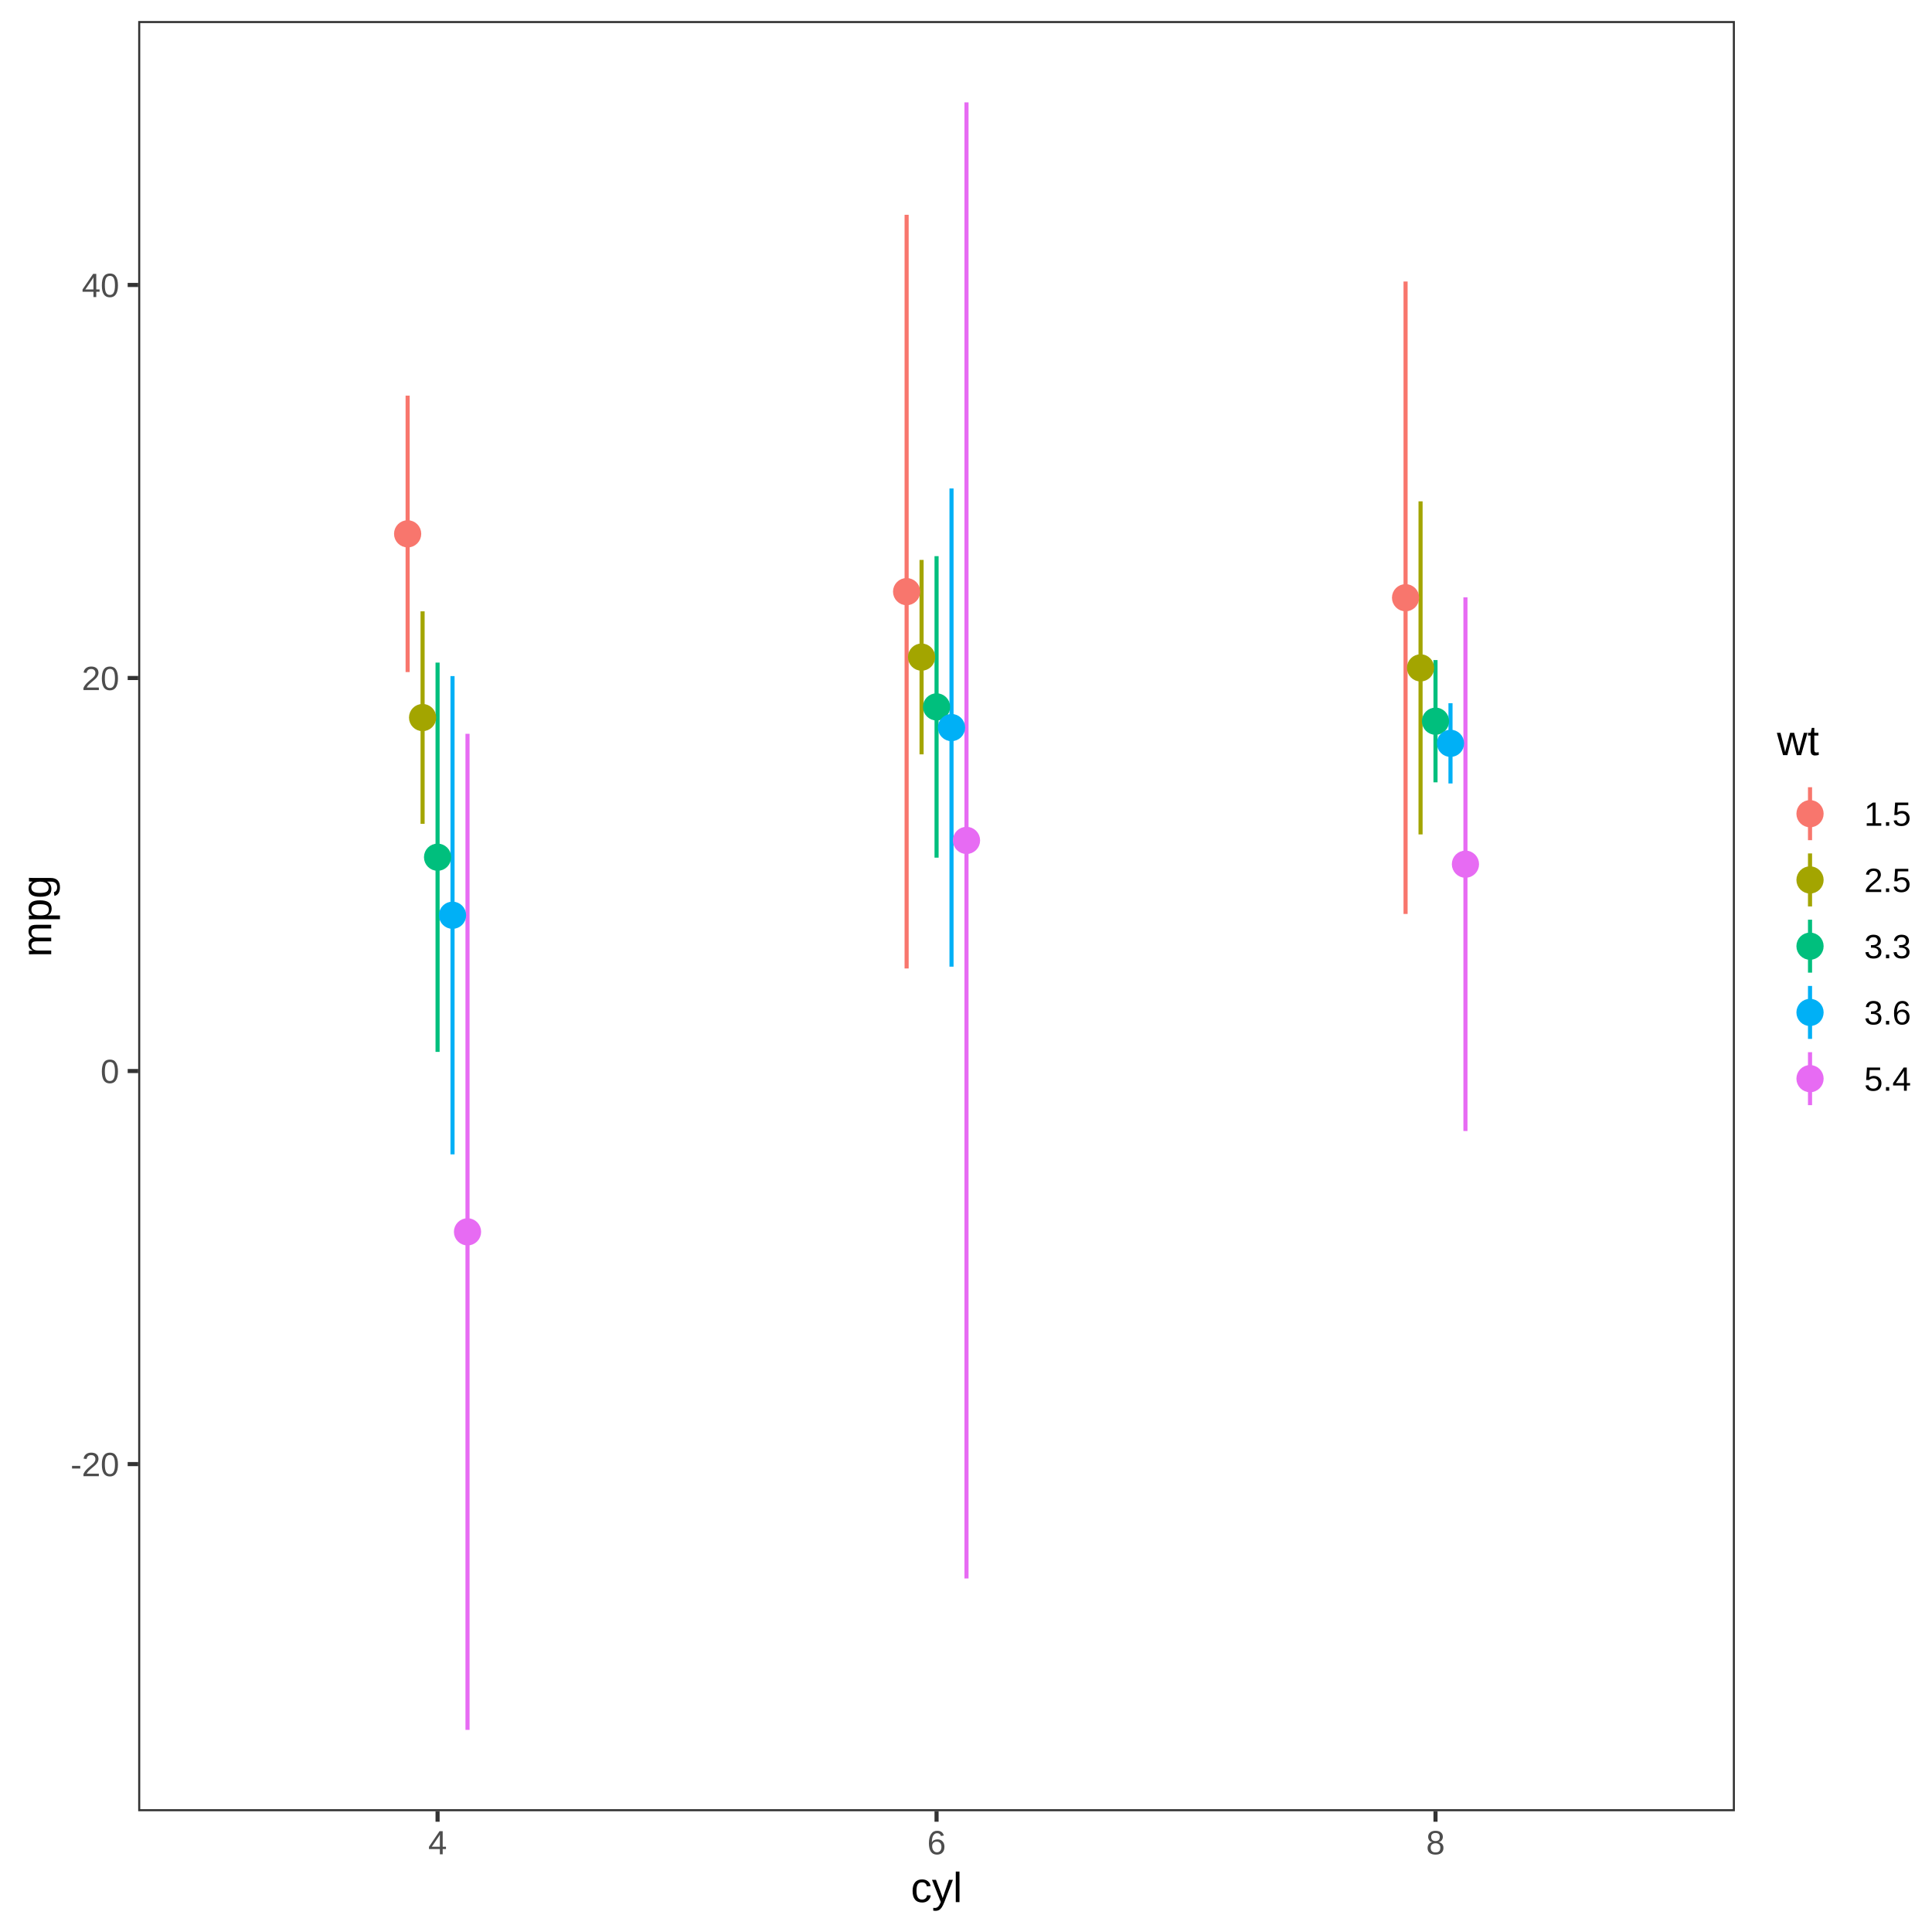
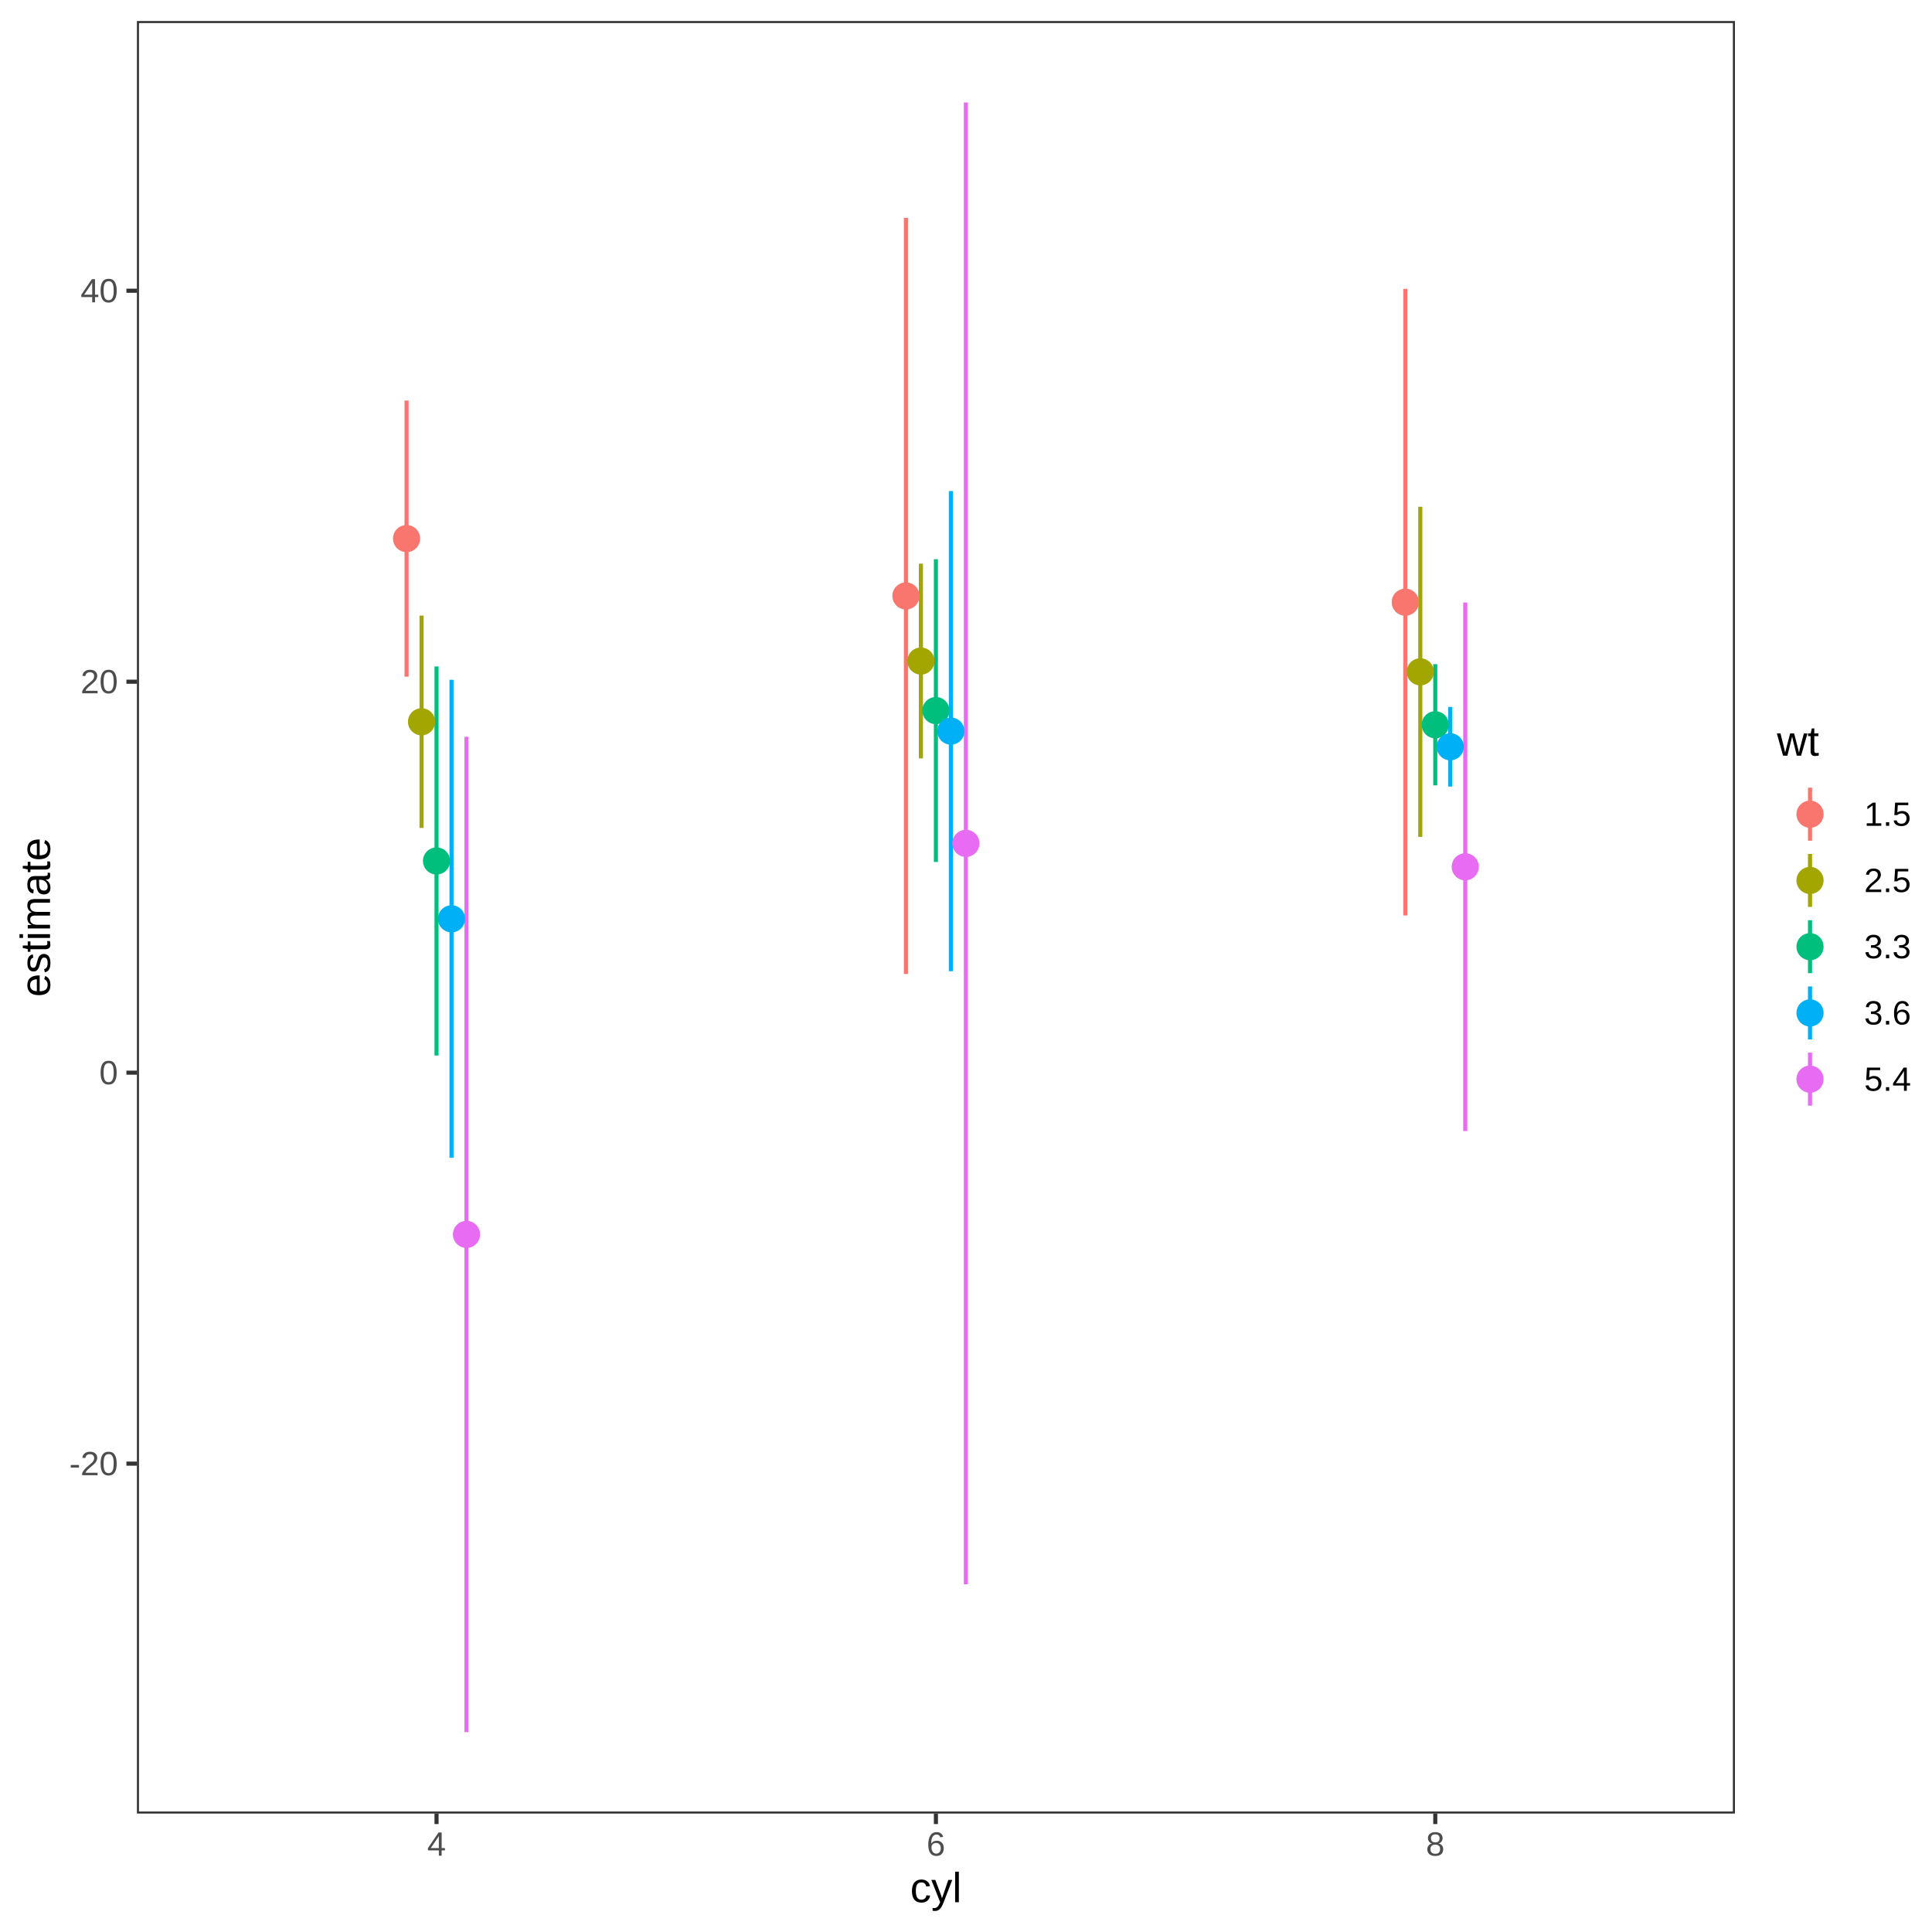
<svg xmlns="http://www.w3.org/2000/svg" width="504.00pt" height="504.00pt" viewBox="0 0 504.00 504.00">
  <g class="svglite">
    <defs>
      <style type="text/css">
    .svglite line, .svglite polyline, .svglite polygon, .svglite path, .svglite rect, .svglite circle {
      fill: none;
      stroke: #000000;
      stroke-linecap: round;
      stroke-linejoin: round;
      stroke-miterlimit: 10.00;
    }
    .svglite text {
      white-space: pre;
    }
    .svglite g.glyphgroup path {
      fill: inherit;
      stroke: none;
    }
  </style>
    </defs>
    <rect width="100%" height="100%" style="stroke: none; fill: #FFFFFF;" />
    <defs>
      <clipPath id="cpMC4wMHw1MDQuMDB8MC4wMHw1MDQuMDA=">
        <rect x="0.00" y="0.00" width="504.00" height="504.00" />
      </clipPath>
    </defs>
    <g clip-path="url(#cpMC4wMHw1MDQuMDB8MC4wMHw1MDQuMDA=)">
-       <rect x="0.00" y="0.00" width="504.00" height="504.00" style="stroke-width: 1.07; stroke: #FFFFFF; fill: #FFFFFF;" />
+       <rect x="0" y="0.00" width="504.00" height="504.00" style="stroke-width: 1.07; stroke: #FFFFFF; fill: #FFFFFF;" />
    </g>
    <defs>
-       <clipPath id="cpMzYuMDV8NDUyLjU4fDUuNDh8NDcyLjUw">
-         <rect x="36.05" y="5.48" width="416.53" height="467.02" />
+       <clipPath id="cpMzUuNzJ8NDUyLjU4fDUuNDh8NDczLjEw">
+         <rect x="35.72" y="5.48" width="416.87" height="467.62" />
      </clipPath>
    </defs>
-     <g clip-path="url(#cpMzYuMDV8NDUyLjU4fDUuNDh8NDcyLjUw)">
-       <rect x="36.05" y="5.48" width="416.53" height="467.02" style="stroke-width: 1.07; stroke: none; fill: #FFFFFF;" />
-       <line x1="236.51" y1="252.65" x2="236.51" y2="56.03" style="stroke-width: 1.07; stroke: #F8766D; stroke-linecap: butt;" />
-       <line x1="240.41" y1="196.79" x2="240.41" y2="146.06" style="stroke-width: 1.07; stroke: #A3A500; stroke-linecap: butt;" />
-       <line x1="244.32" y1="223.73" x2="244.32" y2="145.09" style="stroke-width: 1.07; stroke: #00BF7D; stroke-linecap: butt;" />
-       <line x1="248.22" y1="252.18" x2="248.22" y2="127.42" style="stroke-width: 1.07; stroke: #00B0F6; stroke-linecap: butt;" />
-       <line x1="252.13" y1="411.77" x2="252.13" y2="26.71" style="stroke-width: 1.07; stroke: #E76BF3; stroke-linecap: butt;" />
-       <line x1="106.34" y1="175.32" x2="106.34" y2="103.20" style="stroke-width: 1.07; stroke: #F8766D; stroke-linecap: butt;" />
-       <line x1="110.24" y1="214.90" x2="110.24" y2="159.48" style="stroke-width: 1.07; stroke: #A3A500; stroke-linecap: butt;" />
-       <line x1="114.15" y1="274.40" x2="114.15" y2="172.85" style="stroke-width: 1.07; stroke: #00BF7D; stroke-linecap: butt;" />
-       <line x1="118.05" y1="301.14" x2="118.05" y2="176.37" style="stroke-width: 1.07; stroke: #00B0F6; stroke-linecap: butt;" />
-       <line x1="121.96" y1="451.28" x2="121.96" y2="191.42" style="stroke-width: 1.07; stroke: #E76BF3; stroke-linecap: butt;" />
-       <line x1="366.67" y1="238.43" x2="366.67" y2="73.44" style="stroke-width: 1.07; stroke: #F8766D; stroke-linecap: butt;" />
-       <line x1="370.58" y1="217.68" x2="370.58" y2="130.78" style="stroke-width: 1.07; stroke: #A3A500; stroke-linecap: butt;" />
-       <line x1="374.48" y1="204.08" x2="374.48" y2="172.19" style="stroke-width: 1.07; stroke: #00BF7D; stroke-linecap: butt;" />
-       <line x1="378.39" y1="204.38" x2="378.39" y2="183.44" style="stroke-width: 1.07; stroke: #00B0F6; stroke-linecap: butt;" />
-       <line x1="382.29" y1="295.05" x2="382.29" y2="155.83" style="stroke-width: 1.07; stroke: #E76BF3; stroke-linecap: butt;" />
-       <circle cx="236.51" cy="154.34" r="2.84" style="stroke-width: 1.42; stroke: #F8766D; fill: #F8766D;" />
-       <circle cx="240.41" cy="171.42" r="2.84" style="stroke-width: 1.42; stroke: #A3A500; fill: #A3A500;" />
-       <circle cx="244.32" cy="184.41" r="2.84" style="stroke-width: 1.42; stroke: #00BF7D; fill: #00BF7D;" />
-       <circle cx="248.22" cy="189.80" r="2.84" style="stroke-width: 1.42; stroke: #00B0F6; fill: #00B0F6;" />
-       <circle cx="252.13" cy="219.24" r="2.84" style="stroke-width: 1.42; stroke: #E76BF3; fill: #E76BF3;" />
-       <circle cx="106.34" cy="139.26" r="2.84" style="stroke-width: 1.42; stroke: #F8766D; fill: #F8766D;" />
-       <circle cx="110.24" cy="187.19" r="2.84" style="stroke-width: 1.42; stroke: #A3A500; fill: #A3A500;" />
-       <circle cx="114.15" cy="223.62" r="2.84" style="stroke-width: 1.42; stroke: #00BF7D; fill: #00BF7D;" />
-       <circle cx="118.05" cy="238.76" r="2.84" style="stroke-width: 1.42; stroke: #00B0F6; fill: #00B0F6;" />
-       <circle cx="121.96" cy="321.35" r="2.84" style="stroke-width: 1.42; stroke: #E76BF3; fill: #E76BF3;" />
-       <circle cx="366.67" cy="155.93" r="2.84" style="stroke-width: 1.42; stroke: #F8766D; fill: #F8766D;" />
-       <circle cx="370.58" cy="174.23" r="2.84" style="stroke-width: 1.42; stroke: #A3A500; fill: #A3A500;" />
-       <circle cx="374.48" cy="188.14" r="2.84" style="stroke-width: 1.42; stroke: #00BF7D; fill: #00BF7D;" />
-       <circle cx="378.39" cy="193.91" r="2.84" style="stroke-width: 1.42; stroke: #00B0F6; fill: #00B0F6;" />
-       <circle cx="382.29" cy="225.44" r="2.84" style="stroke-width: 1.42; stroke: #E76BF3; fill: #E76BF3;" />
-       <rect x="36.05" y="5.48" width="416.53" height="467.02" style="stroke-width: 1.07; stroke: #333333;" />
+     <g clip-path="url(#cpMzUuNzJ8NDUyLjU4fDUuNDh8NDczLjEw)">
+       <rect x="35.72" y="5.48" width="416.87" height="467.62" style="stroke-width: 1.07; stroke: none; fill: #FFFFFF;" />
+       <line x1="106.06" y1="176.52" x2="106.06" y2="104.49" style="stroke-width: 1.07; stroke: #F8766D; stroke-linecap: butt;" />
+       <line x1="109.97" y1="215.98" x2="109.97" y2="160.59" style="stroke-width: 1.07; stroke: #A3A500; stroke-linecap: butt;" />
+       <line x1="113.88" y1="275.34" x2="113.88" y2="173.86" style="stroke-width: 1.07; stroke: #00BF7D; stroke-linecap: butt;" />
+       <line x1="117.79" y1="302.03" x2="117.79" y2="177.34" style="stroke-width: 1.07; stroke: #00B0F6; stroke-linecap: butt;" />
+       <line x1="121.70" y1="451.85" x2="121.70" y2="192.20" style="stroke-width: 1.07; stroke: #E76BF3; stroke-linecap: butt;" />
+       <line x1="236.33" y1="254.08" x2="236.33" y2="56.83" style="stroke-width: 1.07; stroke: #F8766D; stroke-linecap: butt;" />
+       <line x1="240.24" y1="197.84" x2="240.24" y2="147.05" style="stroke-width: 1.07; stroke: #A3A500; stroke-linecap: butt;" />
+       <line x1="244.15" y1="224.85" x2="244.15" y2="145.88" style="stroke-width: 1.07; stroke: #00BF7D; stroke-linecap: butt;" />
+       <line x1="248.06" y1="253.36" x2="248.06" y2="128.10" style="stroke-width: 1.07; stroke: #00B0F6; stroke-linecap: butt;" />
+       <line x1="251.97" y1="413.29" x2="251.97" y2="26.73" style="stroke-width: 1.07; stroke: #E76BF3; stroke-linecap: butt;" />
+       <line x1="366.60" y1="238.82" x2="366.60" y2="75.35" style="stroke-width: 1.07; stroke: #F8766D; stroke-linecap: butt;" />
+       <line x1="370.51" y1="218.32" x2="370.51" y2="132.20" style="stroke-width: 1.07; stroke: #A3A500; stroke-linecap: butt;" />
+       <line x1="374.42" y1="204.88" x2="374.42" y2="173.26" style="stroke-width: 1.07; stroke: #00BF7D; stroke-linecap: butt;" />
+       <line x1="378.33" y1="205.19" x2="378.33" y2="184.42" style="stroke-width: 1.07; stroke: #00B0F6; stroke-linecap: butt;" />
+       <line x1="382.24" y1="295.06" x2="382.24" y2="157.17" style="stroke-width: 1.07; stroke: #E76BF3; stroke-linecap: butt;" />
+       <circle cx="106.06" cy="140.50" r="2.84" style="stroke-width: 1.42; stroke: #F8766D; fill: #F8766D;" />
+       <circle cx="109.97" cy="188.29" r="2.84" style="stroke-width: 1.42; stroke: #A3A500; fill: #A3A500;" />
+       <circle cx="113.88" cy="224.60" r="2.84" style="stroke-width: 1.42; stroke: #00BF7D; fill: #00BF7D;" />
+       <circle cx="117.79" cy="239.69" r="2.84" style="stroke-width: 1.42; stroke: #00B0F6; fill: #00B0F6;" />
+       <circle cx="121.70" cy="322.02" r="2.84" style="stroke-width: 1.42; stroke: #E76BF3; fill: #E76BF3;" />
+       <circle cx="236.33" cy="155.46" r="2.84" style="stroke-width: 1.42; stroke: #F8766D; fill: #F8766D;" />
+       <circle cx="240.24" cy="172.45" r="2.84" style="stroke-width: 1.42; stroke: #A3A500; fill: #A3A500;" />
+       <circle cx="244.15" cy="185.37" r="2.84" style="stroke-width: 1.42; stroke: #00BF7D; fill: #00BF7D;" />
+       <circle cx="248.06" cy="190.73" r="2.84" style="stroke-width: 1.42; stroke: #00B0F6; fill: #00B0F6;" />
+       <circle cx="251.97" cy="220.01" r="2.84" style="stroke-width: 1.42; stroke: #E76BF3; fill: #E76BF3;" />
+       <circle cx="366.60" cy="157.09" r="2.84" style="stroke-width: 1.42; stroke: #F8766D; fill: #F8766D;" />
+       <circle cx="370.51" cy="175.26" r="2.84" style="stroke-width: 1.42; stroke: #A3A500; fill: #A3A500;" />
+       <circle cx="374.42" cy="189.07" r="2.84" style="stroke-width: 1.42; stroke: #00BF7D; fill: #00BF7D;" />
+       <circle cx="378.33" cy="194.81" r="2.84" style="stroke-width: 1.42; stroke: #00B0F6; fill: #00B0F6;" />
+       <circle cx="382.24" cy="226.12" r="2.84" style="stroke-width: 1.42; stroke: #E76BF3; fill: #E76BF3;" />
+       <rect x="35.72" y="5.48" width="416.87" height="467.62" style="stroke-width: 1.07; stroke: #333333;" />
    </g>
    <g clip-path="url(#cpMC4wMHw1MDQuMDB8MC4wMHw1MDQuMDA=)">
-       <text x="31.12" y="385.09" text-anchor="end" style="font-size: 8.80px;fill: #4D4D4D; font-family: &quot;Arial&quot;;" textLength="12.70px" lengthAdjust="spacingAndGlyphs">-20</text>
-       <text x="31.12" y="282.55" text-anchor="end" style="font-size: 8.80px;fill: #4D4D4D; font-family: &quot;Arial&quot;;" textLength="4.89px" lengthAdjust="spacingAndGlyphs">0</text>
-       <text x="31.12" y="180.02" text-anchor="end" style="font-size: 8.80px;fill: #4D4D4D; font-family: &quot;Arial&quot;;" textLength="9.78px" lengthAdjust="spacingAndGlyphs">20</text>
-       <text x="31.12" y="77.49" text-anchor="end" style="font-size: 8.80px;fill: #4D4D4D; font-family: &quot;Arial&quot;;" textLength="9.78px" lengthAdjust="spacingAndGlyphs">40</text>
-       <polyline points="33.31,381.94 36.05,381.94 " style="stroke-width: 1.07; stroke: #333333; stroke-linecap: butt;" />
-       <polyline points="33.31,279.40 36.05,279.40 " style="stroke-width: 1.07; stroke: #333333; stroke-linecap: butt;" />
-       <polyline points="33.31,176.87 36.05,176.87 " style="stroke-width: 1.07; stroke: #333333; stroke-linecap: butt;" />
-       <polyline points="33.31,74.34 36.05,74.34 " style="stroke-width: 1.07; stroke: #333333; stroke-linecap: butt;" />
-       <polyline points="114.15,475.24 114.15,472.50 " style="stroke-width: 1.07; stroke: #333333; stroke-linecap: butt;" />
-       <polyline points="244.32,475.24 244.32,472.50 " style="stroke-width: 1.07; stroke: #333333; stroke-linecap: butt;" />
-       <polyline points="374.48,475.24 374.48,472.50 " style="stroke-width: 1.07; stroke: #333333; stroke-linecap: butt;" />
-       <text x="114.15" y="483.74" text-anchor="middle" style="font-size: 8.80px;fill: #4D4D4D; font-family: &quot;Arial&quot;;" textLength="4.89px" lengthAdjust="spacingAndGlyphs">4</text>
-       <text x="244.32" y="483.74" text-anchor="middle" style="font-size: 8.80px;fill: #4D4D4D; font-family: &quot;Arial&quot;;" textLength="4.89px" lengthAdjust="spacingAndGlyphs">6</text>
-       <text x="374.48" y="483.74" text-anchor="middle" style="font-size: 8.80px;fill: #4D4D4D; font-family: &quot;Arial&quot;;" textLength="4.89px" lengthAdjust="spacingAndGlyphs">8</text>
-       <text x="244.32" y="496.20" text-anchor="middle" style="font-size: 11.00px; font-family: &quot;Arial&quot;;" textLength="13.44px" lengthAdjust="spacingAndGlyphs">cyl</text>
-       <text transform="translate(13.36,238.99) rotate(-90)" text-anchor="middle" style="font-size: 11.00px; font-family: &quot;Arial&quot;;" textLength="21.41px" lengthAdjust="spacingAndGlyphs">mpg</text>
-       <rect x="463.54" y="187.95" width="34.98" height="102.07" style="stroke-width: 1.07; stroke: none; fill: #FFFFFF;" />
-       <text x="463.54" y="196.99" style="font-size: 11.00px; font-family: &quot;Arial&quot;;" textLength="11.00px" lengthAdjust="spacingAndGlyphs">wt</text>
-       <rect x="463.54" y="203.63" width="17.28" height="17.28" style="stroke-width: 1.07; stroke: none; fill: #FFFFFF;" />
-       <line x1="472.18" y1="219.18" x2="472.18" y2="205.36" style="stroke-width: 1.07; stroke: #F8766D; stroke-linecap: butt;" />
-       <circle cx="472.18" cy="212.27" r="2.84" style="stroke-width: 1.42; stroke: #F8766D; fill: #F8766D;" />
-       <rect x="463.54" y="220.91" width="17.28" height="17.28" style="stroke-width: 1.07; stroke: none; fill: #FFFFFF;" />
-       <line x1="472.18" y1="236.46" x2="472.18" y2="222.64" style="stroke-width: 1.07; stroke: #A3A500; stroke-linecap: butt;" />
-       <circle cx="472.18" cy="229.55" r="2.84" style="stroke-width: 1.42; stroke: #A3A500; fill: #A3A500;" />
-       <rect x="463.54" y="238.19" width="17.28" height="17.28" style="stroke-width: 1.07; stroke: none; fill: #FFFFFF;" />
-       <line x1="472.18" y1="253.74" x2="472.18" y2="239.92" style="stroke-width: 1.07; stroke: #00BF7D; stroke-linecap: butt;" />
-       <circle cx="472.18" cy="246.83" r="2.84" style="stroke-width: 1.42; stroke: #00BF7D; fill: #00BF7D;" />
-       <rect x="463.54" y="255.47" width="17.28" height="17.28" style="stroke-width: 1.07; stroke: none; fill: #FFFFFF;" />
-       <line x1="472.18" y1="271.02" x2="472.18" y2="257.20" style="stroke-width: 1.07; stroke: #00B0F6; stroke-linecap: butt;" />
-       <circle cx="472.18" cy="264.11" r="2.84" style="stroke-width: 1.42; stroke: #00B0F6; fill: #00B0F6;" />
-       <rect x="463.54" y="272.75" width="17.28" height="17.28" style="stroke-width: 1.07; stroke: none; fill: #FFFFFF;" />
-       <line x1="472.18" y1="288.30" x2="472.18" y2="274.48" style="stroke-width: 1.07; stroke: #E76BF3; stroke-linecap: butt;" />
-       <circle cx="472.18" cy="281.39" r="2.84" style="stroke-width: 1.42; stroke: #E76BF3; fill: #E76BF3;" />
-       <text x="486.30" y="215.42" style="font-size: 8.80px; font-family: &quot;Arial&quot;;" textLength="12.22px" lengthAdjust="spacingAndGlyphs">1.5</text>
-       <text x="486.30" y="232.70" style="font-size: 8.80px; font-family: &quot;Arial&quot;;" textLength="12.22px" lengthAdjust="spacingAndGlyphs">2.5</text>
-       <text x="486.30" y="249.98" style="font-size: 8.80px; font-family: &quot;Arial&quot;;" textLength="12.22px" lengthAdjust="spacingAndGlyphs">3.3</text>
-       <text x="486.30" y="267.26" style="font-size: 8.80px; font-family: &quot;Arial&quot;;" textLength="12.22px" lengthAdjust="spacingAndGlyphs">3.6</text>
-       <text x="486.30" y="284.54" style="font-size: 8.80px; font-family: &quot;Arial&quot;;" textLength="12.22px" lengthAdjust="spacingAndGlyphs">5.4</text>
+       <text x="30.79" y="384.85" text-anchor="end" style="font-size: 8.80px;fill: #4D4D4D; font-family: &quot;Arimo&quot;;" textLength="12.70px" lengthAdjust="spacingAndGlyphs">-20</text>
+       <text x="30.79" y="282.86" text-anchor="end" style="font-size: 8.80px;fill: #4D4D4D; font-family: &quot;Arimo&quot;;" textLength="4.89px" lengthAdjust="spacingAndGlyphs">0</text>
+       <text x="30.79" y="180.86" text-anchor="end" style="font-size: 8.80px;fill: #4D4D4D; font-family: &quot;Arimo&quot;;" textLength="9.78px" lengthAdjust="spacingAndGlyphs">20</text>
+       <text x="30.79" y="78.87" text-anchor="end" style="font-size: 8.80px;fill: #4D4D4D; font-family: &quot;Arimo&quot;;" textLength="9.78px" lengthAdjust="spacingAndGlyphs">40</text>
+       <polyline points="32.98,381.82 35.72,381.82 " style="stroke-width: 1.07; stroke: #333333; stroke-linecap: butt;" />
+       <polyline points="32.98,279.83 35.72,279.83 " style="stroke-width: 1.07; stroke: #333333; stroke-linecap: butt;" />
+       <polyline points="32.98,177.84 35.72,177.84 " style="stroke-width: 1.07; stroke: #333333; stroke-linecap: butt;" />
+       <polyline points="32.98,75.84 35.72,75.84 " style="stroke-width: 1.07; stroke: #333333; stroke-linecap: butt;" />
+       <polyline points="113.88,475.84 113.88,473.10 " style="stroke-width: 1.07; stroke: #333333; stroke-linecap: butt;" />
+       <polyline points="244.15,475.84 244.15,473.10 " style="stroke-width: 1.07; stroke: #333333; stroke-linecap: butt;" />
+       <polyline points="374.42,475.84 374.42,473.10 " style="stroke-width: 1.07; stroke: #333333; stroke-linecap: butt;" />
+       <text x="113.88" y="484.09" text-anchor="middle" style="font-size: 8.80px;fill: #4D4D4D; font-family: &quot;Arimo&quot;;" textLength="4.89px" lengthAdjust="spacingAndGlyphs">4</text>
+       <text x="244.15" y="484.09" text-anchor="middle" style="font-size: 8.80px;fill: #4D4D4D; font-family: &quot;Arimo&quot;;" textLength="4.89px" lengthAdjust="spacingAndGlyphs">6</text>
+       <text x="374.42" y="484.09" text-anchor="middle" style="font-size: 8.80px;fill: #4D4D4D; font-family: &quot;Arimo&quot;;" textLength="4.89px" lengthAdjust="spacingAndGlyphs">8</text>
+       <text x="244.15" y="496.23" text-anchor="middle" style="font-size: 11.00px; font-family: &quot;Arimo&quot;;" textLength="13.44px" lengthAdjust="spacingAndGlyphs">cyl</text>
+       <text transform="translate(13.05,239.29) rotate(-90)" text-anchor="middle" style="font-size: 11.00px; font-family: &quot;Arimo&quot;;" textLength="41.59px" lengthAdjust="spacingAndGlyphs">estimate</text>
+       <rect x="463.54" y="188.42" width="34.98" height="101.74" style="stroke-width: 1.07; stroke: none; fill: #FFFFFF;" />
+       <text x="463.54" y="197.14" style="font-size: 11.00px; font-family: &quot;Arimo&quot;;" textLength="11.00px" lengthAdjust="spacingAndGlyphs">wt</text>
+       <rect x="463.54" y="203.76" width="17.28" height="17.28" style="stroke-width: 1.07; stroke: none; fill: #FFFFFF;" />
+       <line x1="472.18" y1="219.31" x2="472.18" y2="205.49" style="stroke-width: 1.07; stroke: #F8766D; stroke-linecap: butt;" />
+       <circle cx="472.18" cy="212.40" r="2.84" style="stroke-width: 1.42; stroke: #F8766D; fill: #F8766D;" />
+       <rect x="463.54" y="221.04" width="17.28" height="17.28" style="stroke-width: 1.07; stroke: none; fill: #FFFFFF;" />
+       <line x1="472.18" y1="236.59" x2="472.18" y2="222.77" style="stroke-width: 1.07; stroke: #A3A500; stroke-linecap: butt;" />
+       <circle cx="472.18" cy="229.68" r="2.84" style="stroke-width: 1.42; stroke: #A3A500; fill: #A3A500;" />
+       <rect x="463.54" y="238.32" width="17.28" height="17.28" style="stroke-width: 1.07; stroke: none; fill: #FFFFFF;" />
+       <line x1="472.18" y1="253.87" x2="472.18" y2="240.05" style="stroke-width: 1.07; stroke: #00BF7D; stroke-linecap: butt;" />
+       <circle cx="472.18" cy="246.96" r="2.84" style="stroke-width: 1.42; stroke: #00BF7D; fill: #00BF7D;" />
+       <rect x="463.54" y="255.60" width="17.28" height="17.28" style="stroke-width: 1.07; stroke: none; fill: #FFFFFF;" />
+       <line x1="472.18" y1="271.15" x2="472.18" y2="257.33" style="stroke-width: 1.07; stroke: #00B0F6; stroke-linecap: butt;" />
+       <circle cx="472.18" cy="264.24" r="2.84" style="stroke-width: 1.42; stroke: #00B0F6; fill: #00B0F6;" />
+       <rect x="463.54" y="272.88" width="17.28" height="17.28" style="stroke-width: 1.07; stroke: none; fill: #FFFFFF;" />
+       <line x1="472.18" y1="288.43" x2="472.18" y2="274.61" style="stroke-width: 1.07; stroke: #E76BF3; stroke-linecap: butt;" />
+       <circle cx="472.18" cy="281.52" r="2.84" style="stroke-width: 1.42; stroke: #E76BF3; fill: #E76BF3;" />
+       <text x="486.30" y="215.43" style="font-size: 8.80px; font-family: &quot;Arimo&quot;;" textLength="12.22px" lengthAdjust="spacingAndGlyphs">1.5</text>
+       <text x="486.30" y="232.71" style="font-size: 8.80px; font-family: &quot;Arimo&quot;;" textLength="12.22px" lengthAdjust="spacingAndGlyphs">2.5</text>
+       <text x="486.30" y="249.99" style="font-size: 8.80px; font-family: &quot;Arimo&quot;;" textLength="12.22px" lengthAdjust="spacingAndGlyphs">3.3</text>
+       <text x="486.30" y="267.27" style="font-size: 8.80px; font-family: &quot;Arimo&quot;;" textLength="12.22px" lengthAdjust="spacingAndGlyphs">3.6</text>
+       <text x="486.30" y="284.55" style="font-size: 8.80px; font-family: &quot;Arimo&quot;;" textLength="12.22px" lengthAdjust="spacingAndGlyphs">5.4</text>
    </g>
  </g>
</svg>
